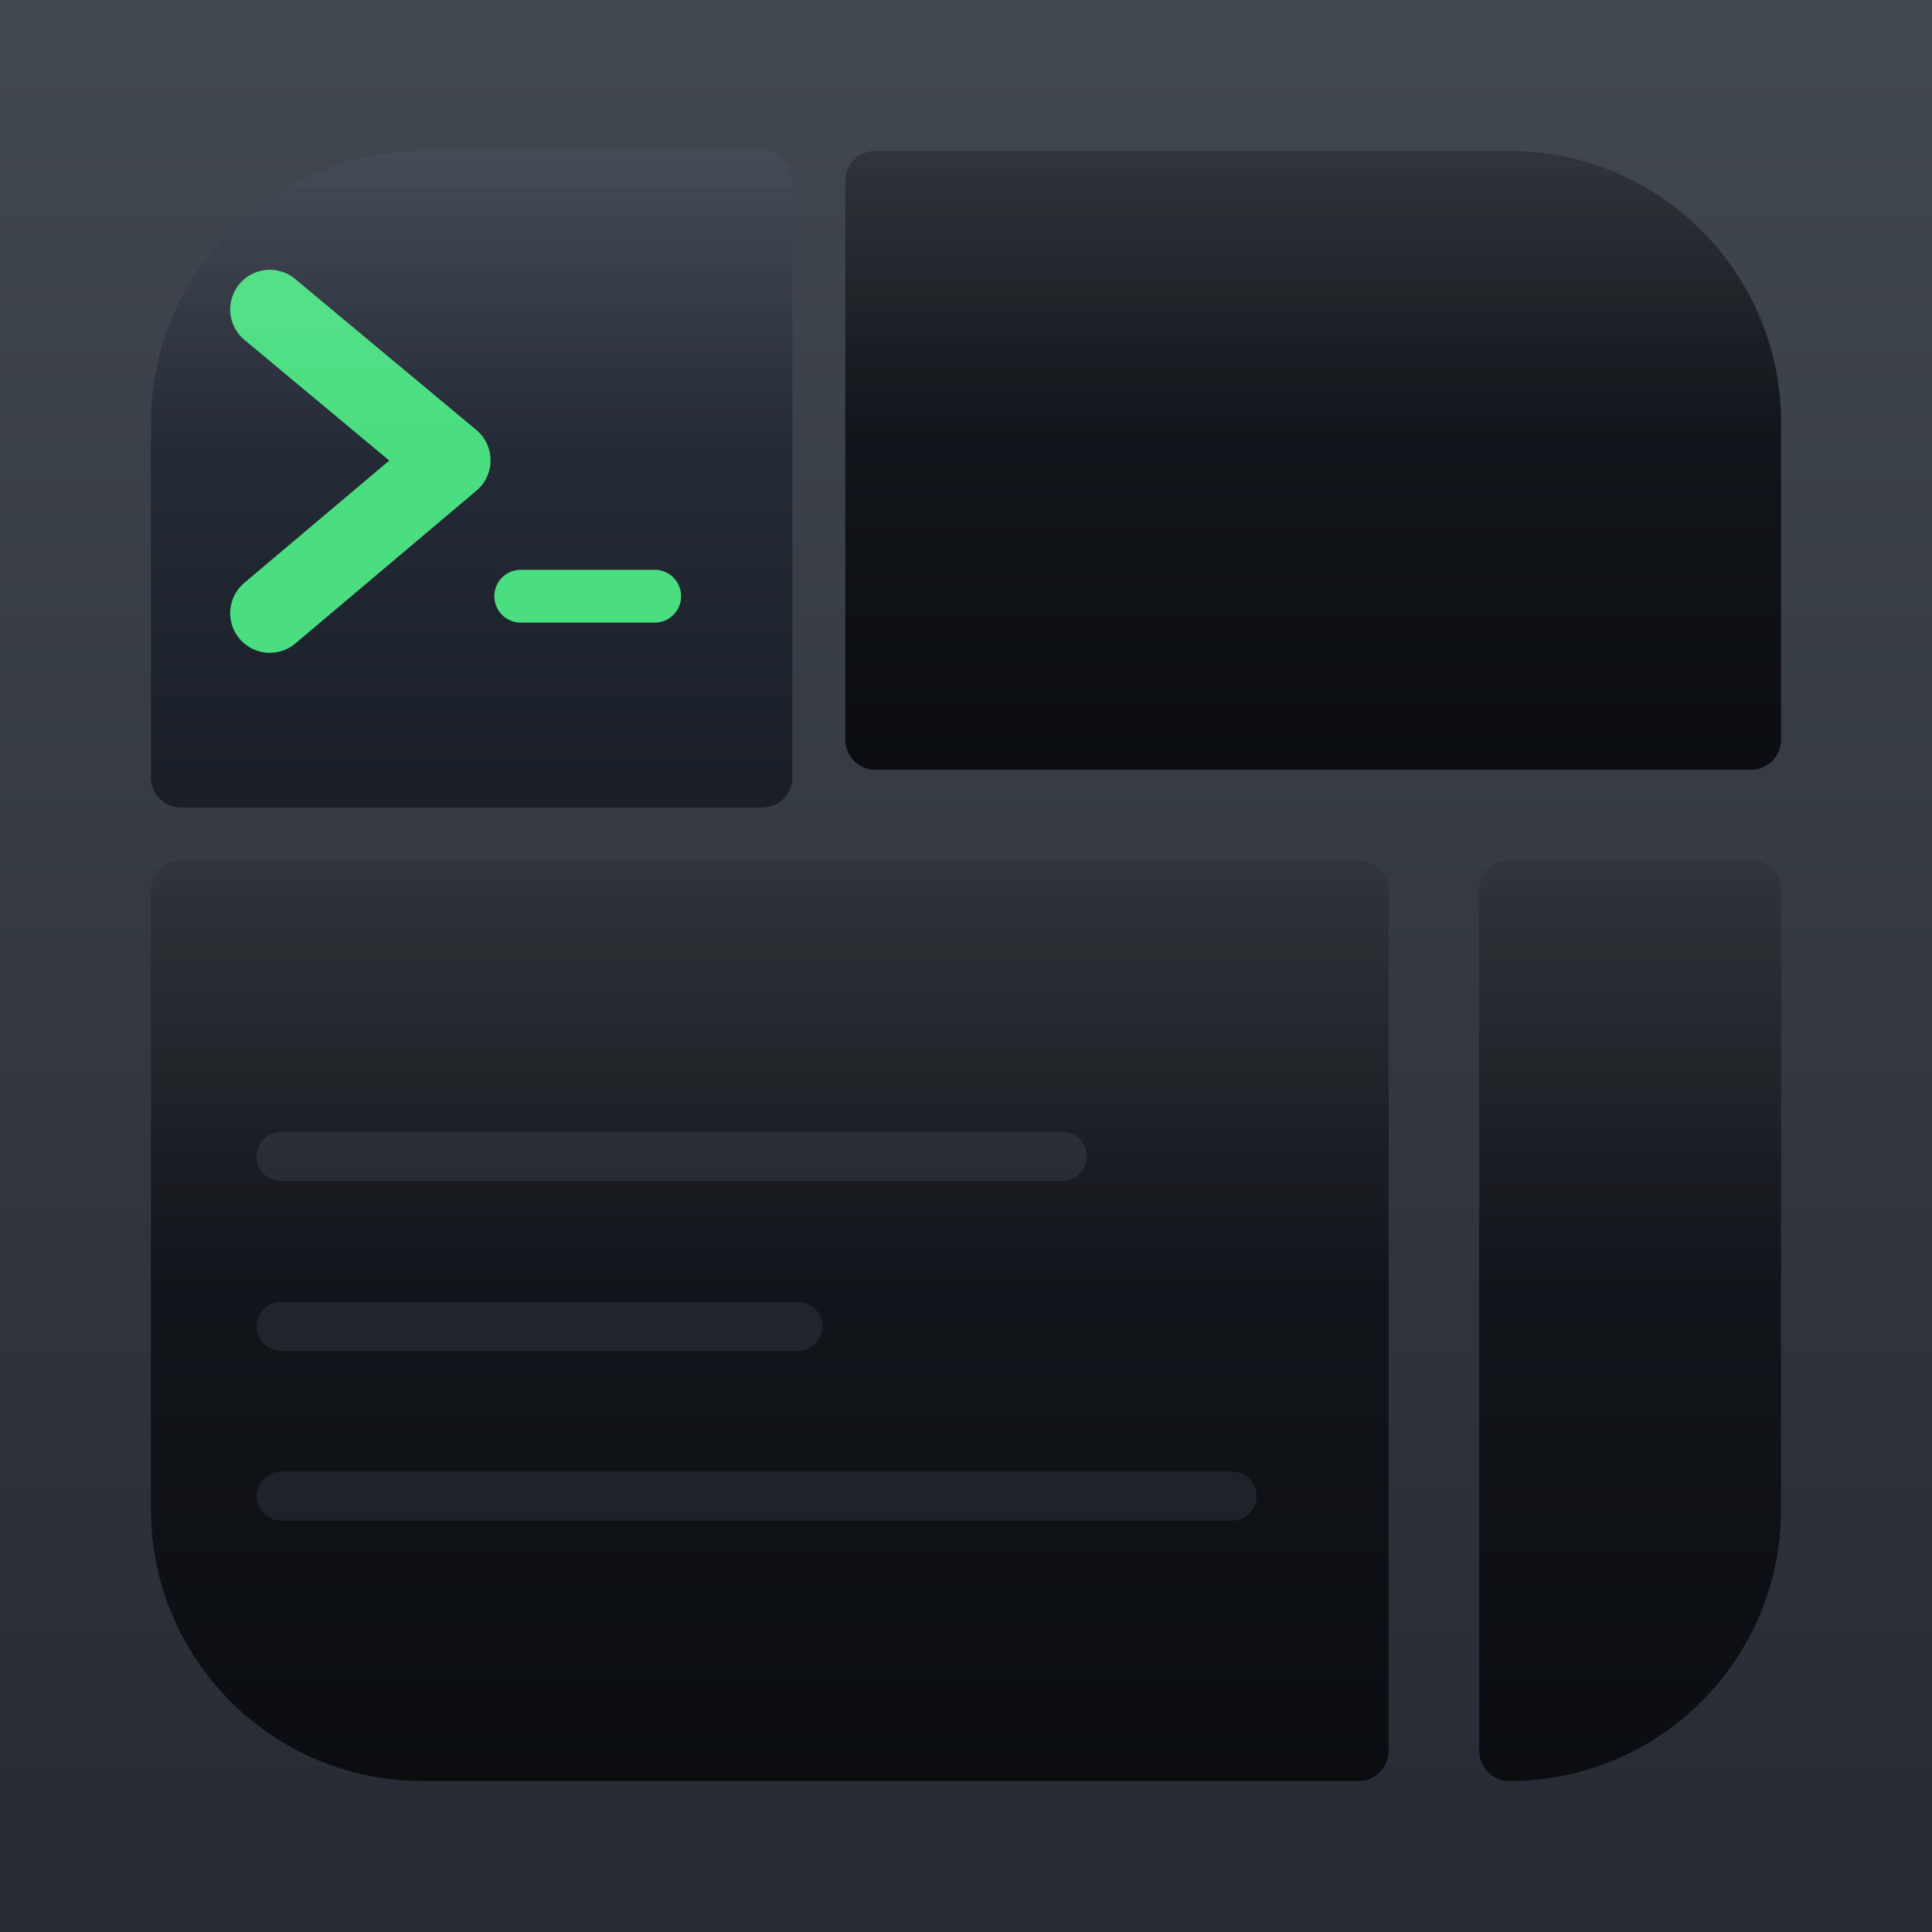
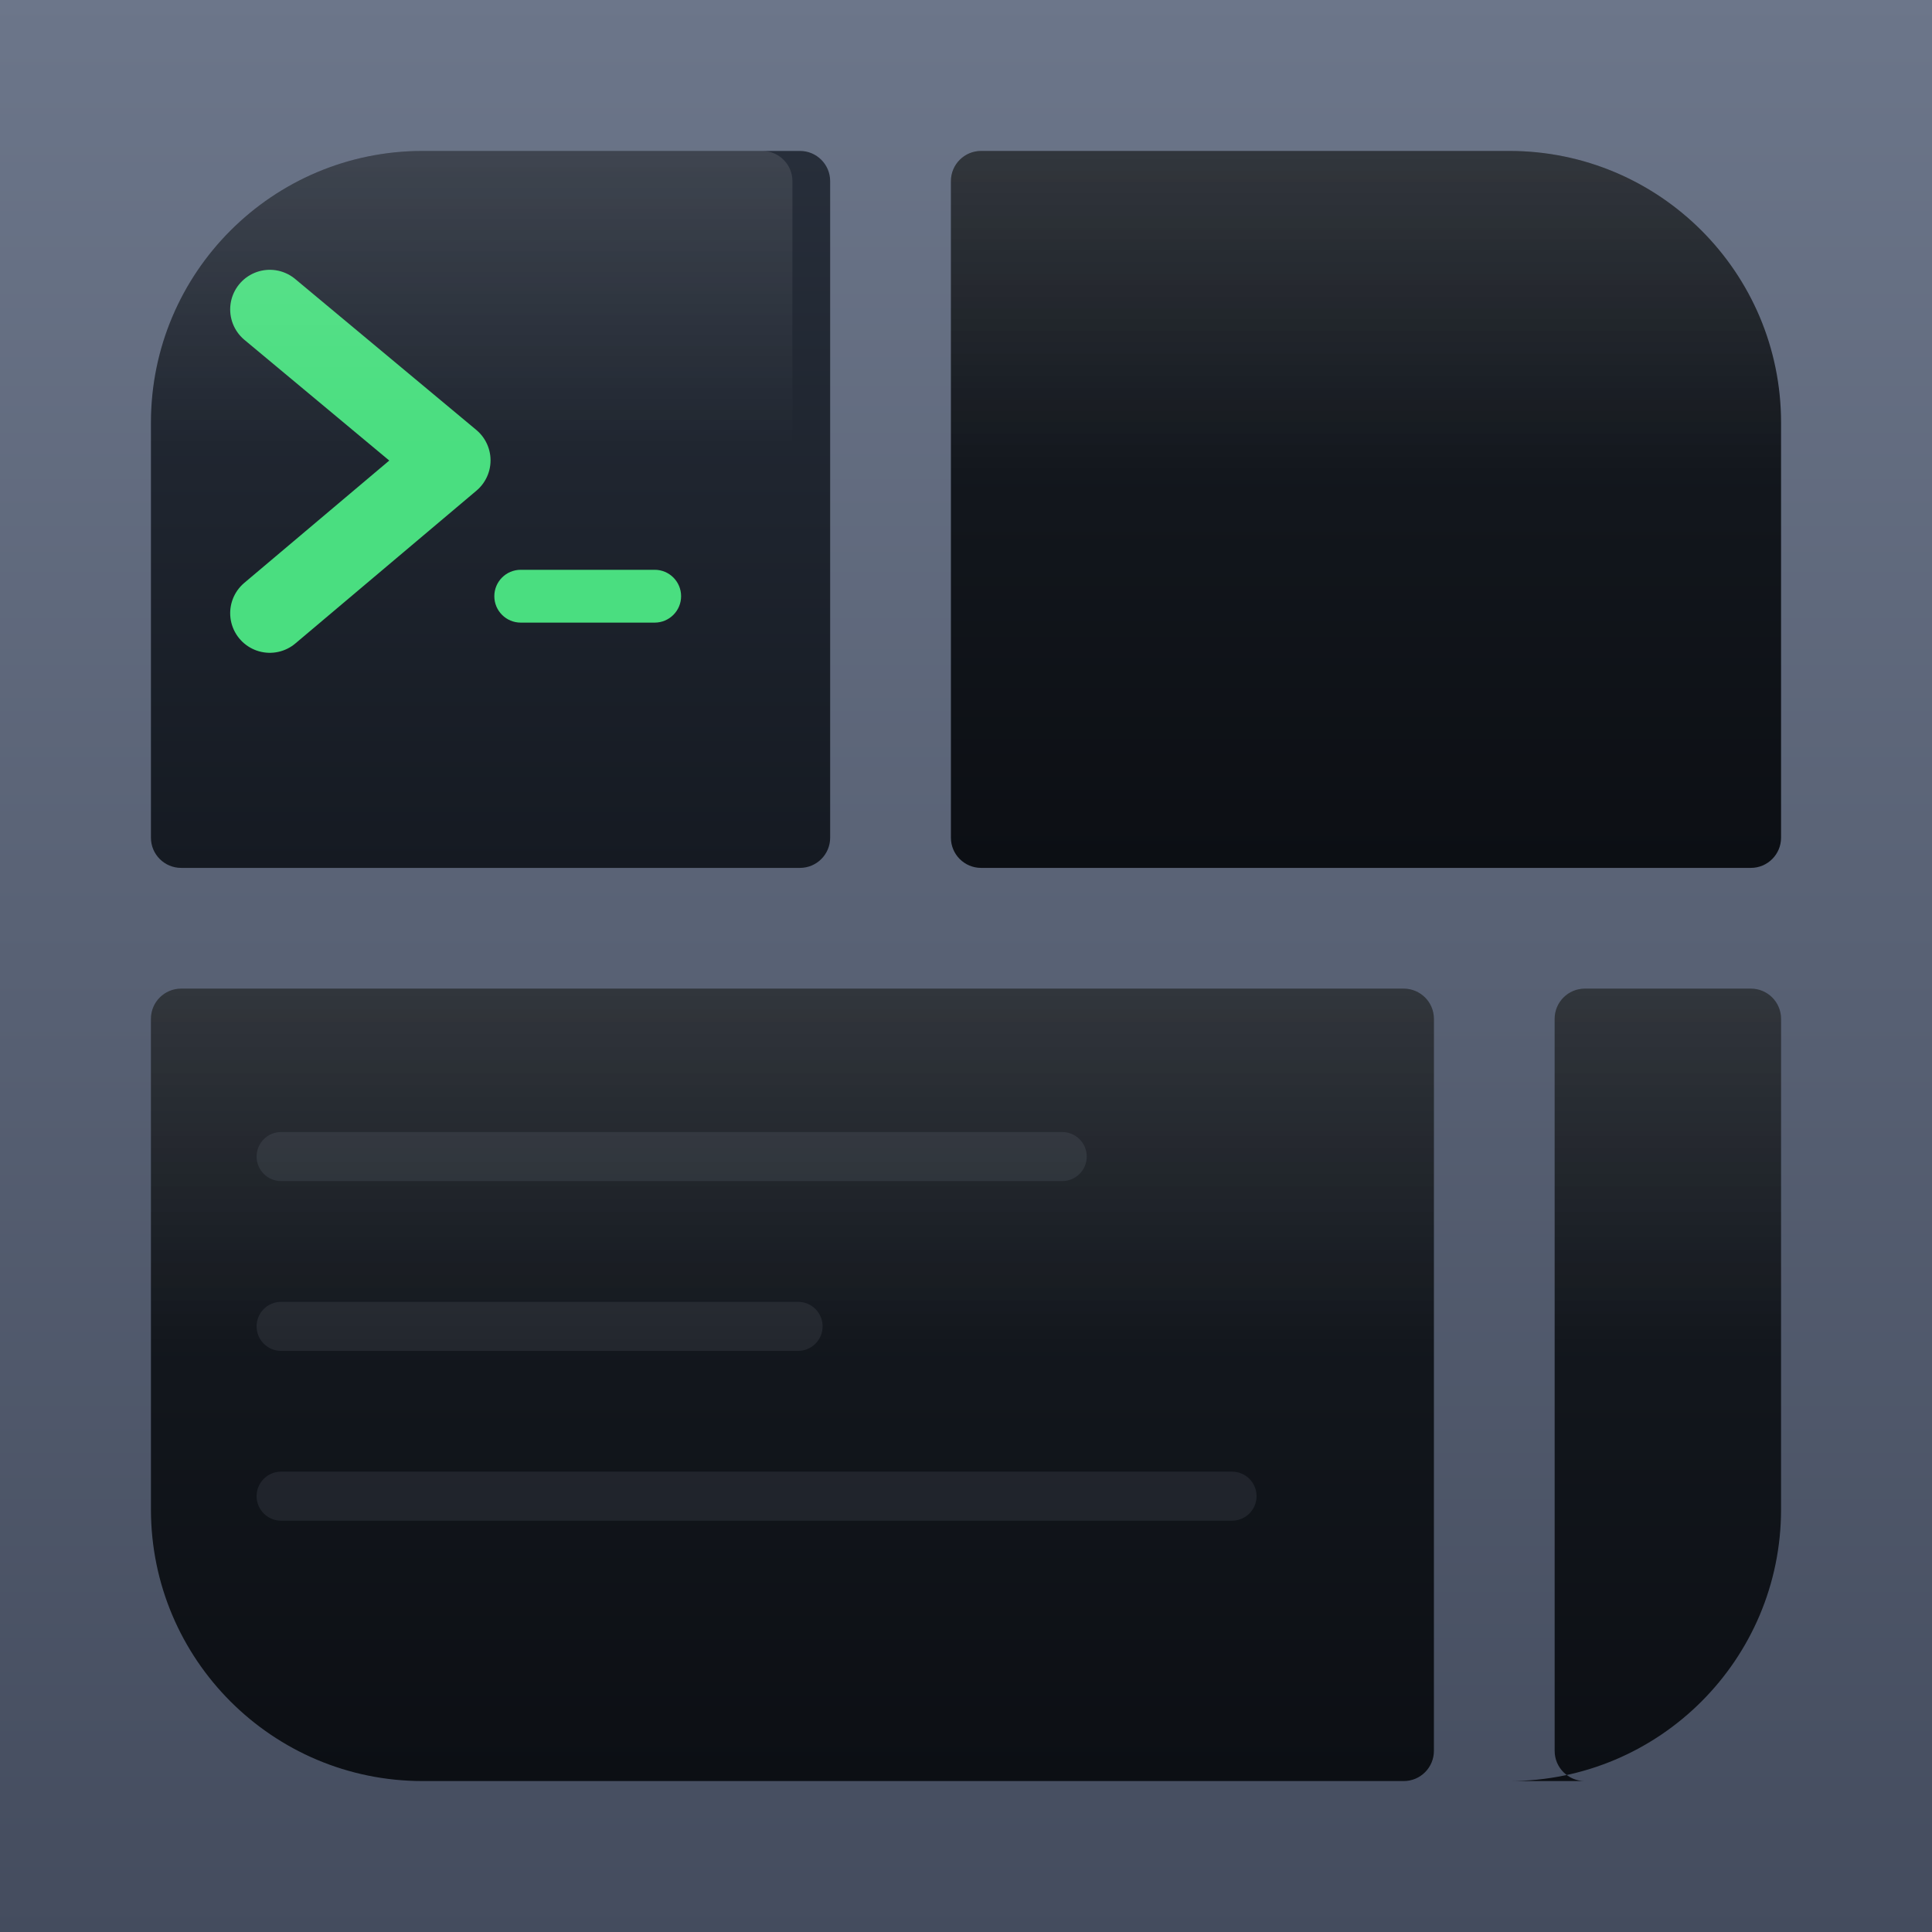
<svg xmlns="http://www.w3.org/2000/svg" width="1024" height="1024" viewBox="0 0 1024 1024">
  <defs>
    <linearGradient id="shell" x1="0" y1="0" x2="0" y2="1">
-       <stop offset="0" stop-color="#424850" />
-       <stop offset="1" stop-color="#262A32" />
+       <stop offset="0" stop-color="#6C768A" />
+       <stop offset="1" stop-color="#444C5E" />
    </linearGradient>
    <linearGradient id="panel" x1="0" y1="0" x2="0" y2="1">
-       <stop offset="0" stop-color="#171B22" />
-       <stop offset="1" stop-color="#0B0D11" />
+       <stop offset="0" stop-color="#181D24" />
+       <stop offset="1" stop-color="#0C0F14" />
    </linearGradient>
    <linearGradient id="panelLit" x1="0" y1="0" x2="0" y2="1">
-       <stop offset="0" stop-color="#2E3542" />
-       <stop offset="1" stop-color="#191E27" />
+       <stop offset="0" stop-color="#272E3A" />
+       <stop offset="1" stop-color="#151A22" />
    </linearGradient>
    <linearGradient id="sheen" x1="0" y1="0" x2="0" y2="1">
      <stop offset="0" stop-color="#FFFFFF" stop-opacity="0.11" />
      <stop offset="0.45" stop-color="#FFFFFF" stop-opacity="0" />
    </linearGradient>
  </defs>
  <rect width="1024" height="1024" fill="url(#shell)" />
-   <path d="M 224 80 H 404 A 16 16 0 0 1 420 96 V 412 A 16 16 0 0 1 404 428 H 96 A 16 16 0 0 1 80 412 V 224 A 144 144 0 0 1 224 80 Z" fill="url(#panelLit)" />
-   <path d="M 464 80 H 800 A 144 144 0 0 1 944 224 V 392 A 16 16 0 0 1 928 408 H 464 A 16 16 0 0 1 448 392 V 96 A 16 16 0 0 1 464 80 Z" fill="url(#panel)" />
-   <path d="M 96 456 H 720 A 16 16 0 0 1 736 472 V 928 A 16 16 0 0 1 720 944 H 224 A 144 144 0 0 1 80 800 V 472 A 16 16 0 0 1 96 456 Z" fill="url(#panel)" />
-   <path d="M 800 456 H 928 A 16 16 0 0 1 944 472 V 800 A 144 144 0 0 1 800 944 H 800 A 16 16 0 0 1 784 928 V 472 A 16 16 0 0 1 800 456 Z" fill="url(#panel)" />
+   <path d="M 224 80 H 424 A 16 16 0 0 1 440 96 V 444 A 16 16 0 0 1 424 460 H 96 A 16 16 0 0 1 80 444 V 224 A 144 144 0 0 1 224 80 Z" fill="url(#panelLit)" />
+   <path d="M 520 80 H 800 A 144 144 0 0 1 944 224 V 444 A 16 16 0 0 1 928 460 H 520 A 16 16 0 0 1 504 444 V 96 A 16 16 0 0 1 520 80 Z" fill="url(#panel)" />
+   <path d="M 96 524 H 744 A 16 16 0 0 1 760 540 V 928 A 16 16 0 0 1 744 944 H 224 A 144 144 0 0 1 80 800 V 540 A 16 16 0 0 1 96 524 Z" fill="url(#panel)" />
+   <path d="M 840 524 H 928 A 16 16 0 0 1 944 540 V 800 A 144 144 0 0 1 800 944 H 840 A 16 16 0 0 1 824 928 V 540 A 16 16 0 0 1 840 524 Z" fill="url(#panel)" />
  <g fill="#8A93A6" opacity="0.13">
    <rect x="136" y="600" width="440" height="26" rx="13" />
    <rect x="136" y="690" width="300" height="26" rx="13" />
    <rect x="136" y="780" width="530" height="26" rx="13" />
  </g>
  <path d="M 143 164 L 239 244 L 143 325" stroke="#4ADE80" stroke-width="42" fill="none" stroke-linecap="round" stroke-linejoin="round" />
  <rect x="262" y="302" width="99" height="28" rx="14" fill="#4ADE80" />
  <path d="M 224 80 H 404 A 16 16 0 0 1 420 96 V 412 A 16 16 0 0 1 404 428 H 96 A 16 16 0 0 1 80 412 V 224 A 144 144 0 0 1 224 80 Z" fill="url(#sheen)" />
-   <path d="M 464 80 H 800 A 144 144 0 0 1 944 224 V 392 A 16 16 0 0 1 928 408 H 464 A 16 16 0 0 1 448 392 V 96 A 16 16 0 0 1 464 80 Z" fill="url(#sheen)" />
-   <path d="M 96 456 H 720 A 16 16 0 0 1 736 472 V 928 A 16 16 0 0 1 720 944 H 224 A 144 144 0 0 1 80 800 V 472 A 16 16 0 0 1 96 456 Z" fill="url(#sheen)" />
-   <path d="M 800 456 H 928 A 16 16 0 0 1 944 472 V 800 A 144 144 0 0 1 800 944 H 800 A 16 16 0 0 1 784 928 V 472 A 16 16 0 0 1 800 456 Z" fill="url(#sheen)" />
+   <path d="M 520 80 H 800 A 144 144 0 0 1 944 224 V 444 A 16 16 0 0 1 928 460 H 520 A 16 16 0 0 1 504 444 V 96 A 16 16 0 0 1 520 80 Z" fill="url(#sheen)" />
+   <path d="M 96 524 H 744 A 16 16 0 0 1 760 540 V 928 A 16 16 0 0 1 744 944 H 224 A 144 144 0 0 1 80 800 V 540 A 16 16 0 0 1 96 524 Z" fill="url(#sheen)" />
+   <path d="M 840 524 H 928 A 16 16 0 0 1 944 540 V 800 A 144 144 0 0 1 800 944 H 840 A 16 16 0 0 1 824 928 V 540 A 16 16 0 0 1 840 524 Z" fill="url(#sheen)" />
</svg>
